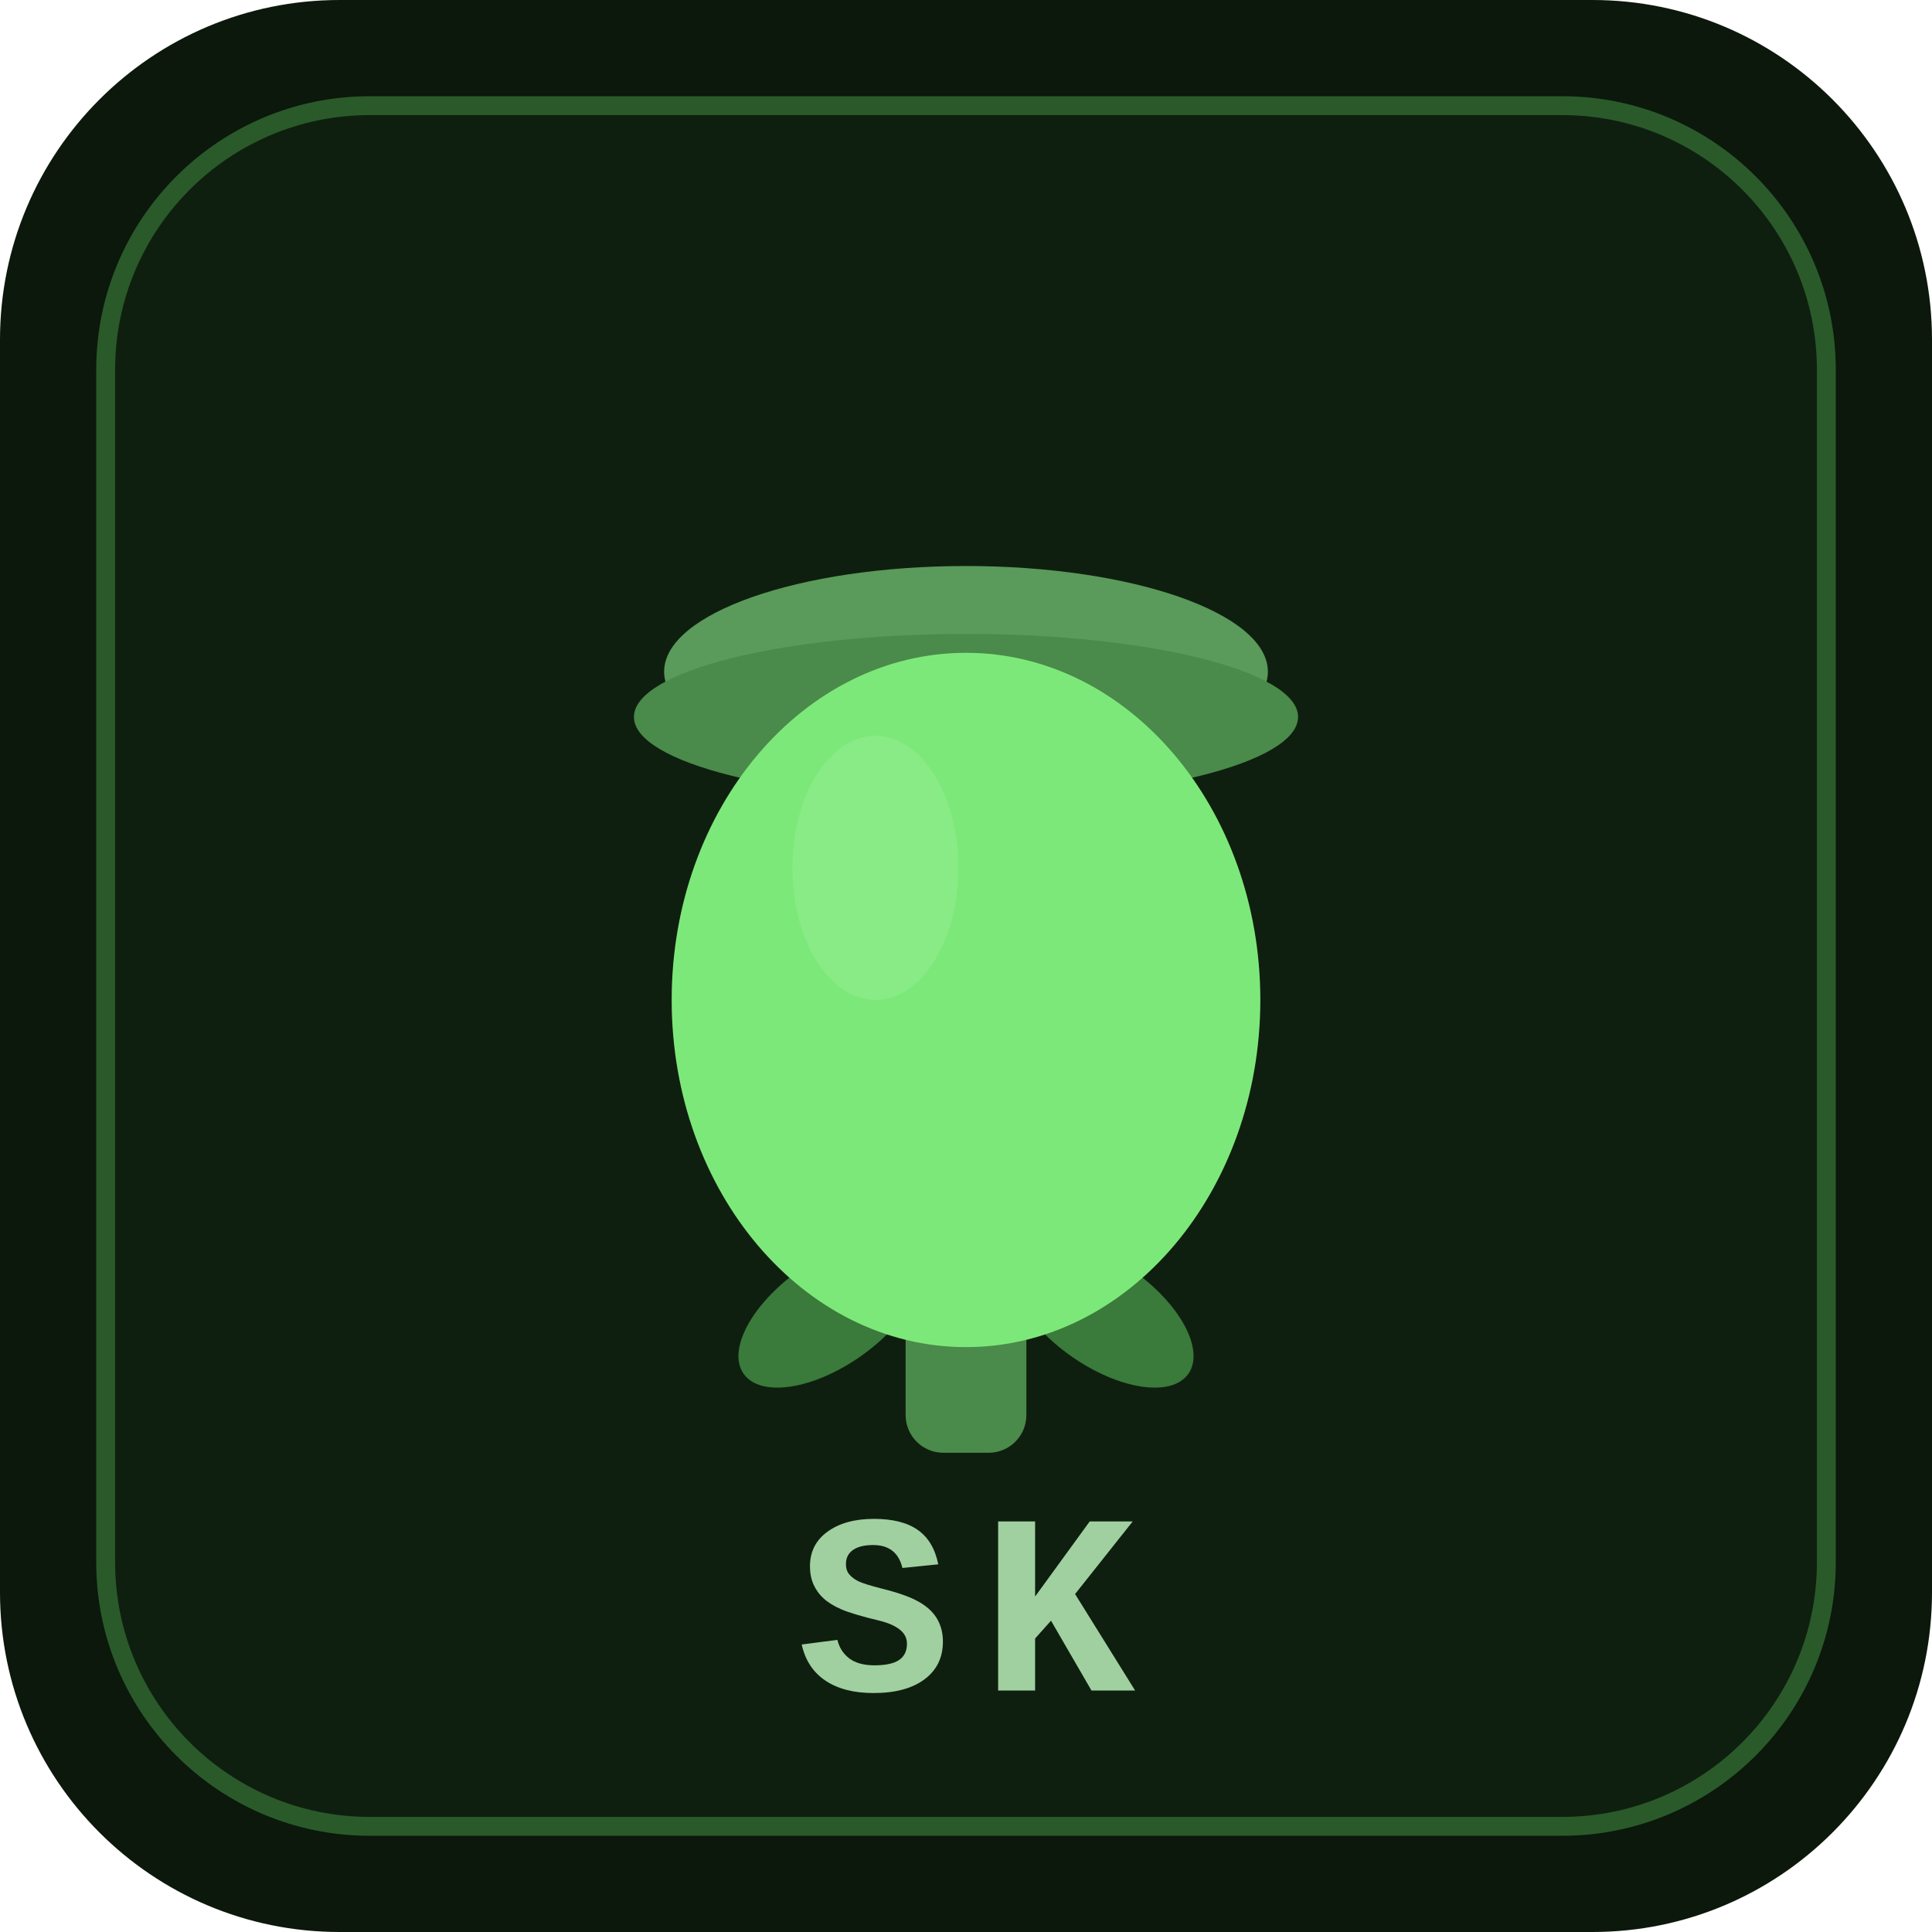
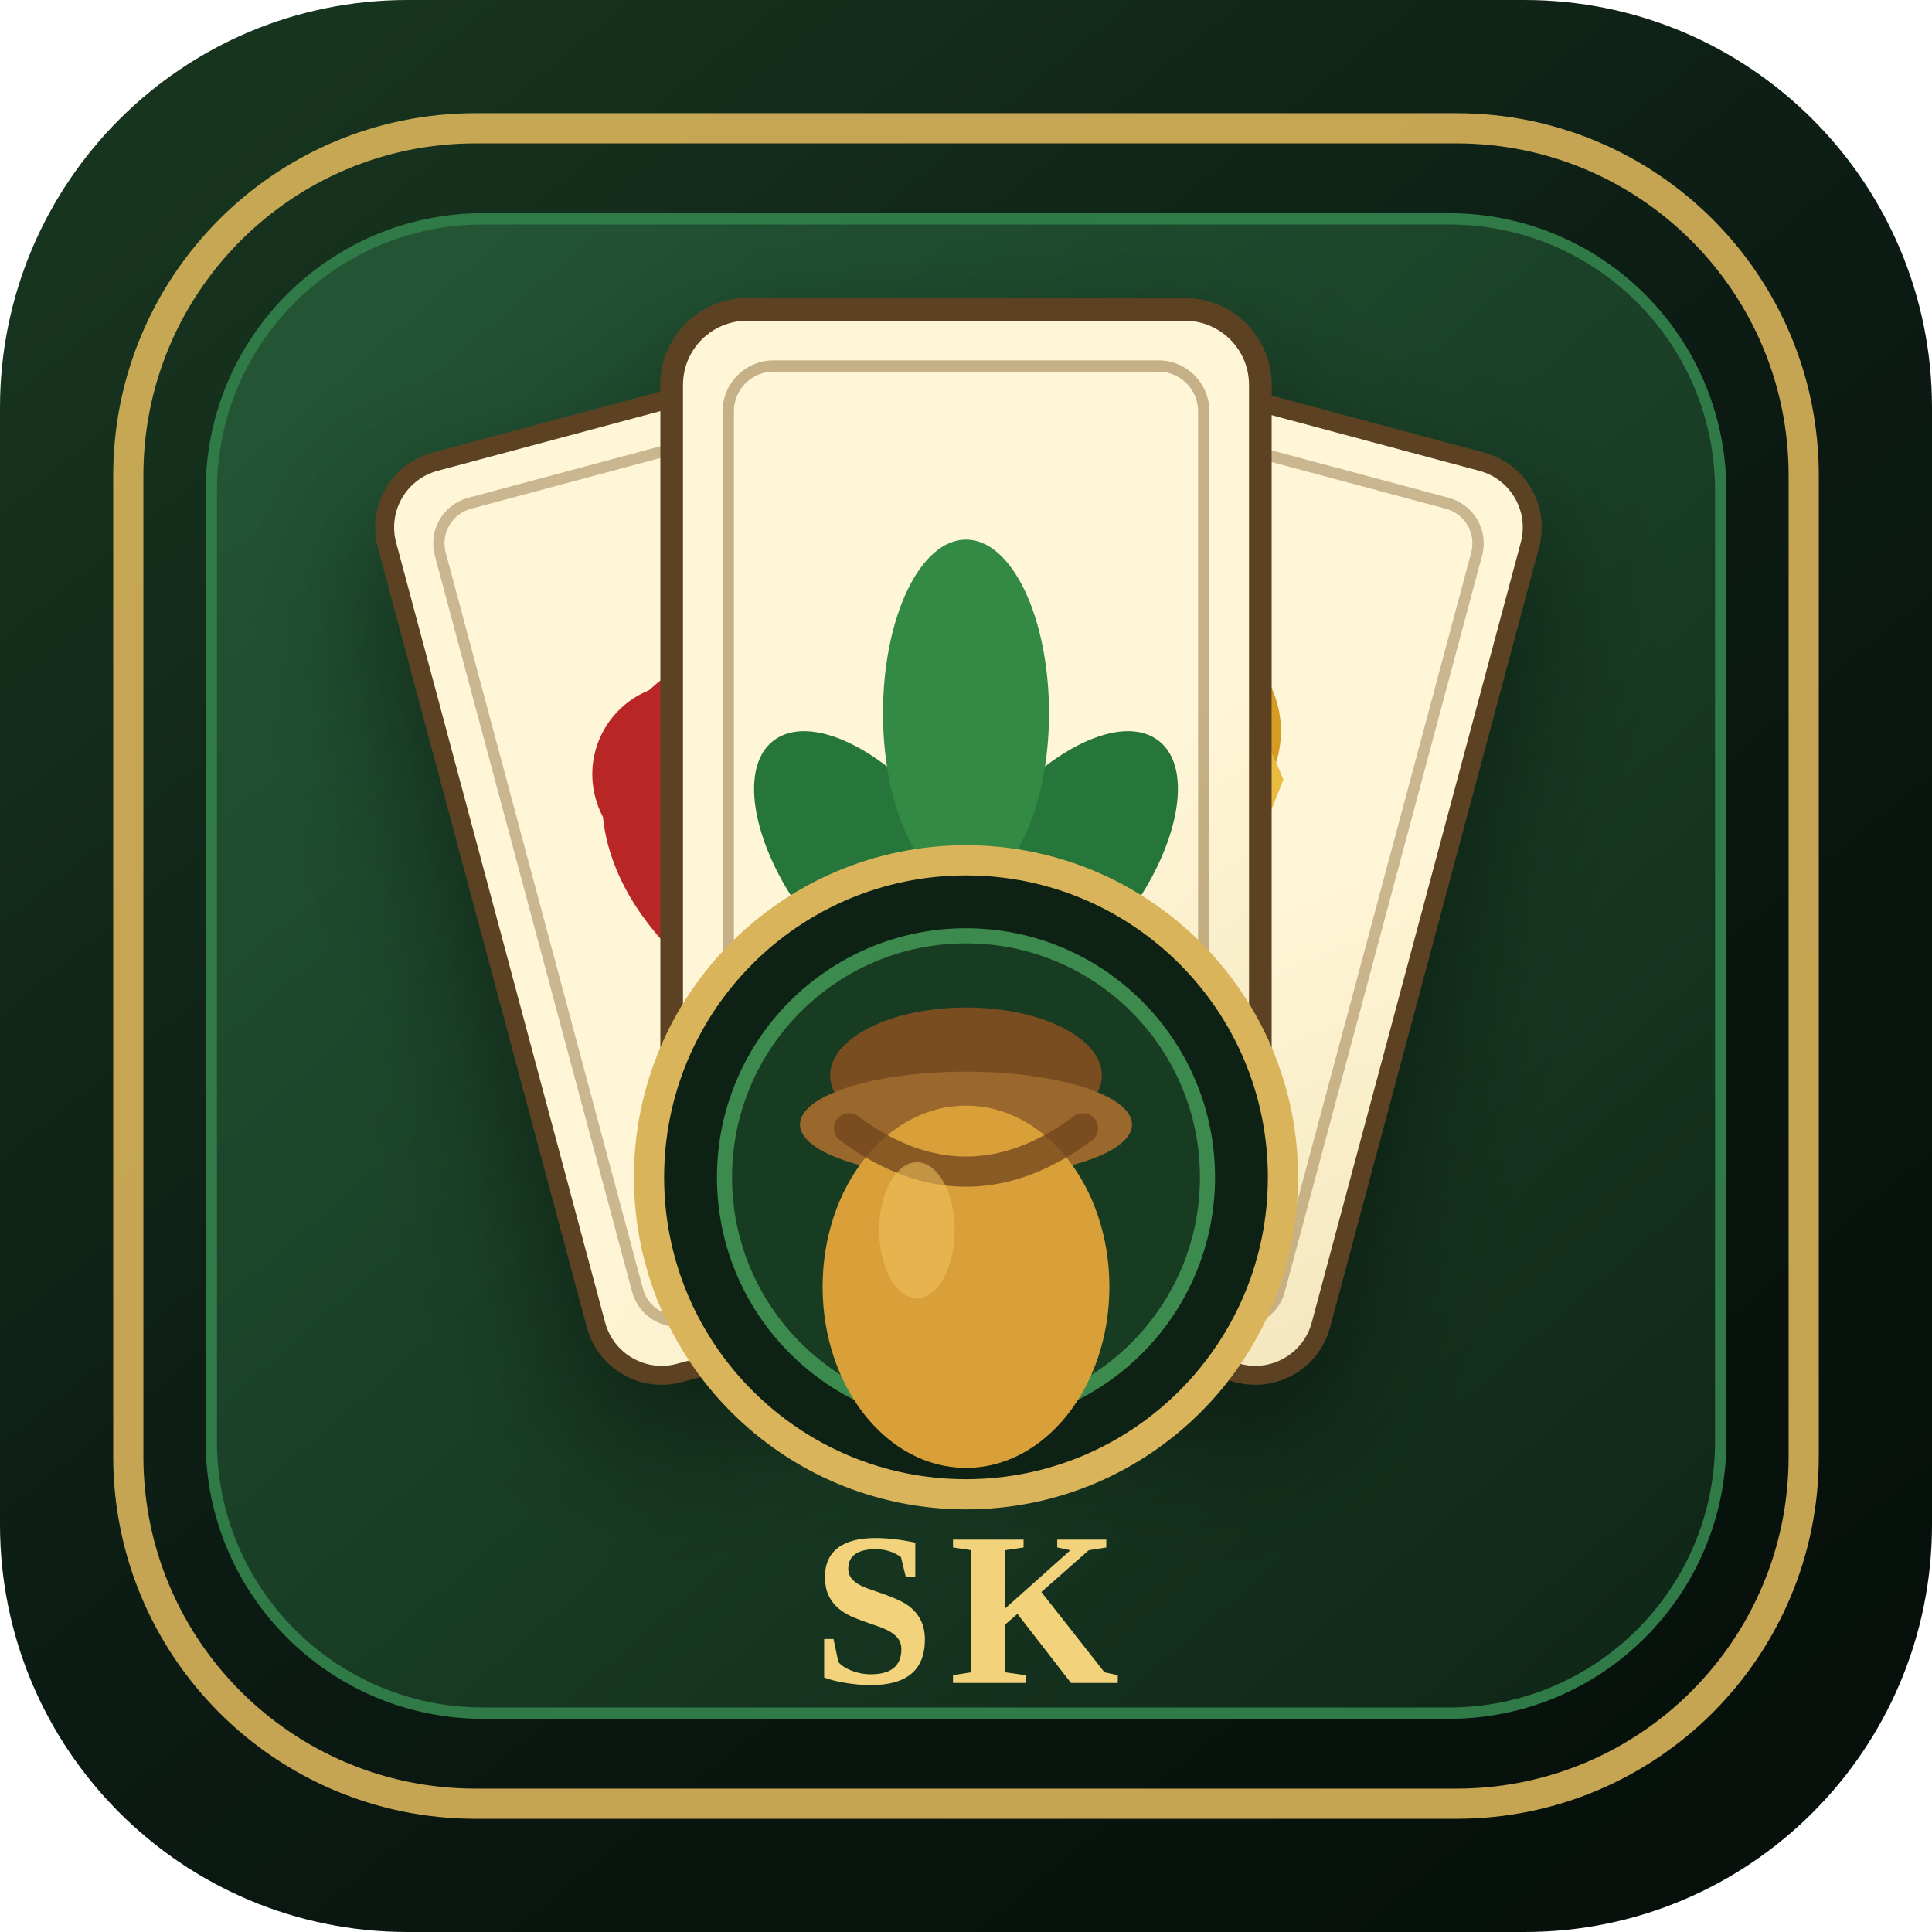
- <svg xmlns="http://www.w3.org/2000/svg" viewBox="0 0 512 512">
-   <rect width="512" height="512" rx="90" fill="#0c180c" />
-   <rect x="28" y="28" width="456" height="456" rx="70" fill="#0f1f0f" stroke="#2a5a2a" stroke-width="5" />
-   <rect x="240" y="330" width="32" height="55" rx="10" fill="#4a8a4a" />
-   <ellipse cx="220" cy="348" rx="28" ry="14" transform="rotate(-35 220 348)" fill="#3a7a3a" />
-   <ellipse cx="292" cy="348" rx="28" ry="14" transform="rotate(35 292 348)" fill="#3a7a3a" />
-   <ellipse cx="256" cy="178" rx="80" ry="28" fill="#5a9a5a" />
-   <ellipse cx="256" cy="190" rx="88" ry="22" fill="#4a8a4a" />
-   <ellipse cx="256" cy="265" rx="78" ry="92" fill="#7de87a" />
-   <ellipse cx="232" cy="230" rx="22" ry="35" fill="#9ef09a" opacity="0.35" />
-   <text x="256" y="448" text-anchor="middle" font-family="'Courier New', Courier, monospace" font-size="68" font-weight="bold" fill="#a0d0a0" letter-spacing="8">SK</text>
+ <svg xmlns="http://www.w3.org/2000/svg" viewBox="0 0 512 512" role="img" aria-label="Schafkopf Tracker App Icon">
+   <defs>
+     <linearGradient id="bg" x1="70" y1="28" x2="445" y2="488" gradientUnits="userSpaceOnUse">
+       <stop stop-color="#17341f" />
+       <stop offset="0.52" stop-color="#0b1a13" />
+       <stop offset="1" stop-color="#07100b" />
+     </linearGradient>
+     <linearGradient id="felt" x1="96" y1="80" x2="418" y2="450" gradientUnits="userSpaceOnUse">
+       <stop stop-color="#235534" />
+       <stop offset="1" stop-color="#102718" />
+     </linearGradient>
+     <linearGradient id="card" x1="140" y1="105" x2="358" y2="392" gradientUnits="userSpaceOnUse">
+       <stop stop-color="#fff6d8" />
+       <stop offset="1" stop-color="#dfc989" />
+     </linearGradient>
+     <filter id="shadow" x="-20%" y="-20%" width="140%" height="150%">
+       <feDropShadow dx="0" dy="16" stdDeviation="18" flood-color="#000000" flood-opacity="0.45" />
+     </filter>
+   </defs>
+   <rect width="512" height="512" rx="108" fill="url(#bg)" />
+   <rect x="34" y="34" width="444" height="444" rx="92" fill="none" stroke="#d9b45a" stroke-width="8" opacity="0.9" />
+   <rect x="56" y="58" width="400" height="396" rx="72" fill="url(#felt)" stroke="#2f7a46" stroke-width="3" />
+   <g filter="url(#shadow)">
+     <g transform="translate(132 102) rotate(-15 78 142)">
+       <rect width="156" height="250" rx="18" fill="url(#card)" stroke="#5b4324" stroke-width="5" />
+       <rect x="13" y="13" width="130" height="224" rx="11" fill="none" stroke="#8b6a36" stroke-width="3" opacity="0.45" />
+       <g transform="translate(78 118)">
+         <path d="M0-50 C-24-50-42-32-42-8 C-42 18-22 43 0 62 C22 43 42 18 42-8 C42-32 24-50 0-50Z" fill="#b92727" />
+         <circle cx="-18" cy="-21" r="24" fill="#b92727" />
+         <circle cx="18" cy="-21" r="24" fill="#b92727" />
+       </g>
+     </g>
+     <g transform="translate(220 102) rotate(15 78 142)">
+       <rect width="156" height="250" rx="18" fill="url(#card)" stroke="#5b4324" stroke-width="5" />
+       <rect x="13" y="13" width="130" height="224" rx="11" fill="none" stroke="#8b6a36" stroke-width="3" opacity="0.45" />
+       <g transform="translate(78 118)">
+         <circle cx="0" cy="-28" r="28" fill="#d69b24" />
+         <path d="M-31-23 Q0-65 31-23 L23 44 Q0 62-23 44Z" fill="#e9bb3f" />
+         <rect x="-10" y="36" width="20" height="42" rx="8" fill="#8a5a1f" />
+         <path d="M-22-7 H22 M-26 14 H26 M-18 35 H18" stroke="#9a6a24" stroke-width="8" stroke-linecap="round" opacity="0.75" />
+       </g>
+     </g>
+     <g transform="translate(178 82)">
+       <rect width="156" height="270" rx="20" fill="url(#card)" stroke="#5b4324" stroke-width="6" />
+       <rect x="15" y="15" width="126" height="240" rx="12" fill="none" stroke="#8b6a36" stroke-width="3" opacity="0.5" />
+       <g transform="translate(78 133)">
+         <ellipse cx="-24" cy="16" rx="22" ry="44" transform="rotate(-38 -24 16)" fill="#27753a" />
+         <ellipse cx="24" cy="16" rx="22" ry="44" transform="rotate(38 24 16)" fill="#27753a" />
+         <ellipse cx="0" cy="-26" rx="22" ry="46" fill="#338a45" />
+         <rect x="-8" y="18" width="16" height="64" rx="7" fill="#2b6b35" />
+       </g>
+     </g>
+   </g>
+   <g transform="translate(256 312)">
+     <circle cx="0" cy="0" r="84" fill="#0d2114" stroke="#d9b45a" stroke-width="8" />
+     <circle cx="0" cy="0" r="64" fill="#173c22" stroke="#3d8a4f" stroke-width="4" />
+     <g transform="translate(0 -5)">
+       <ellipse cx="0" cy="-22" rx="36" ry="18" fill="#7a4d20" />
+       <ellipse cx="0" cy="-9" rx="44" ry="14" fill="#9a672c" />
+       <ellipse cx="0" cy="34" rx="38" ry="48" fill="#d9a03a" />
+       <path d="M-31-8 Q0 15 31-8" fill="none" stroke="#6f431c" stroke-width="8" stroke-linecap="round" opacity="0.75" />
+       <ellipse cx="-13" cy="19" rx="10" ry="18" fill="#f3c35e" opacity="0.55" />
+     </g>
+   </g>
+   <text x="256" y="446" text-anchor="middle" font-family="Georgia, 'Times New Roman', serif" font-size="58" font-weight="800" fill="#f2d27a" letter-spacing="4">SK</text>
</svg>
